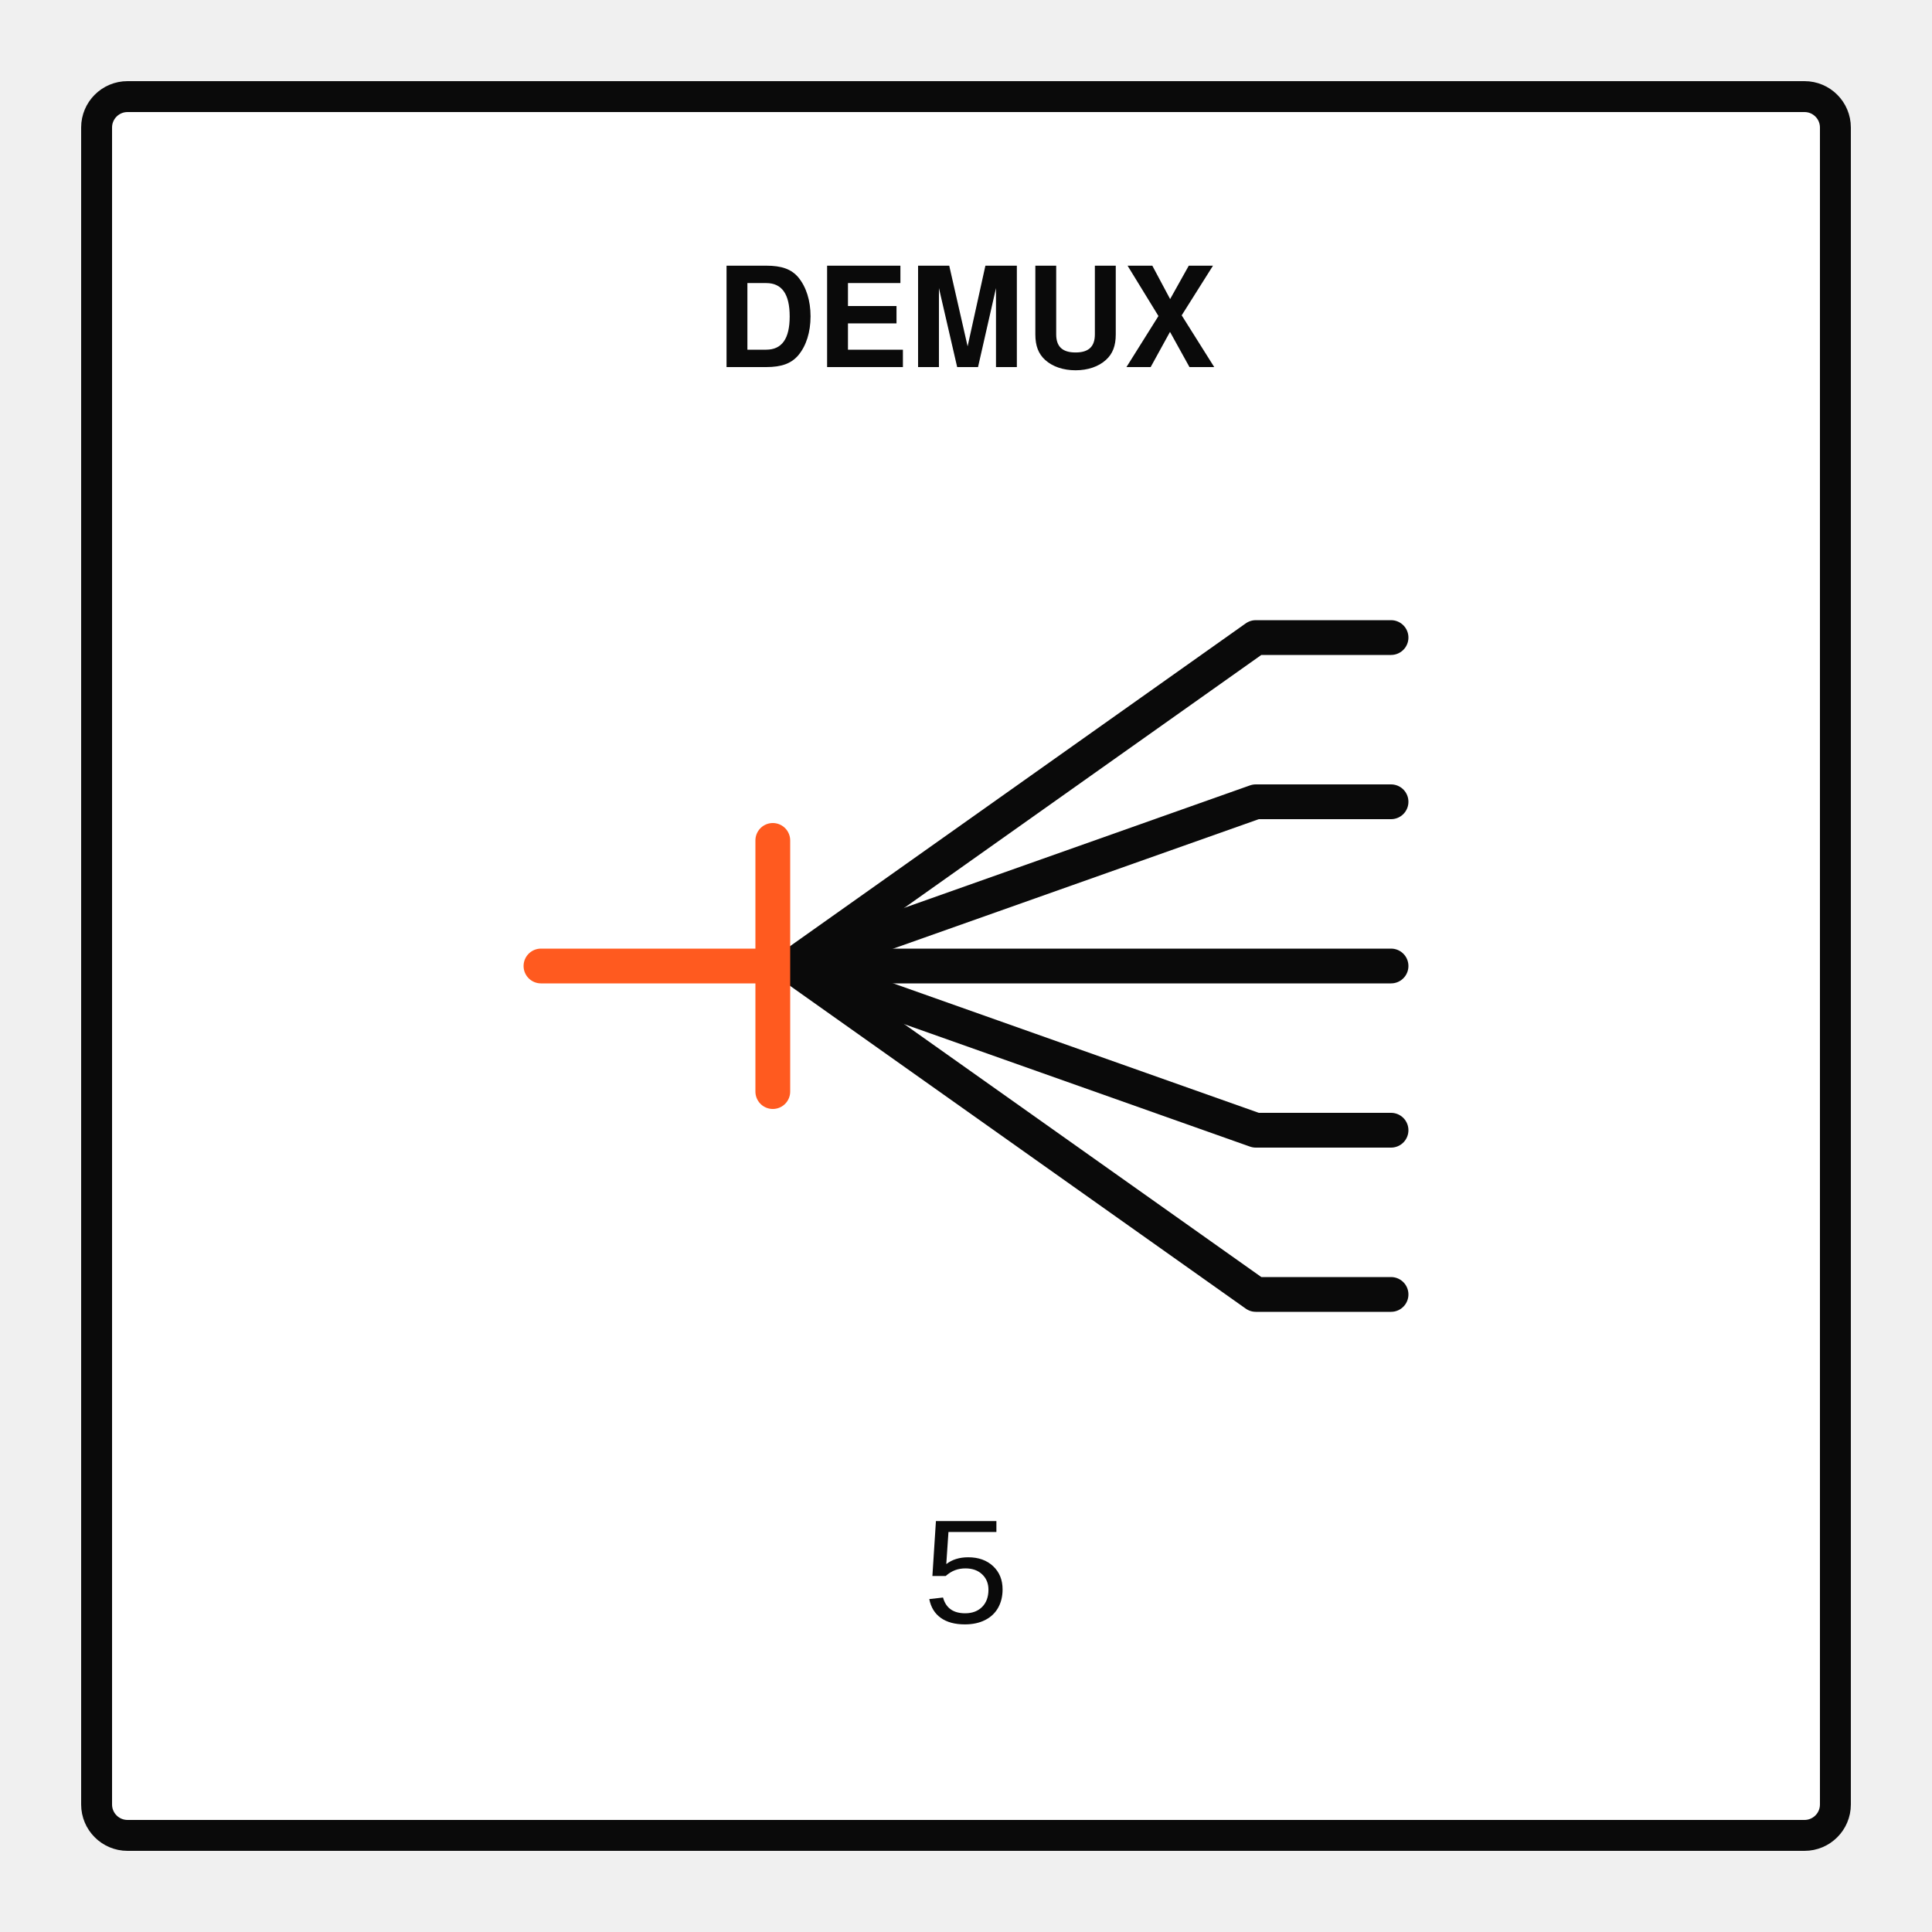
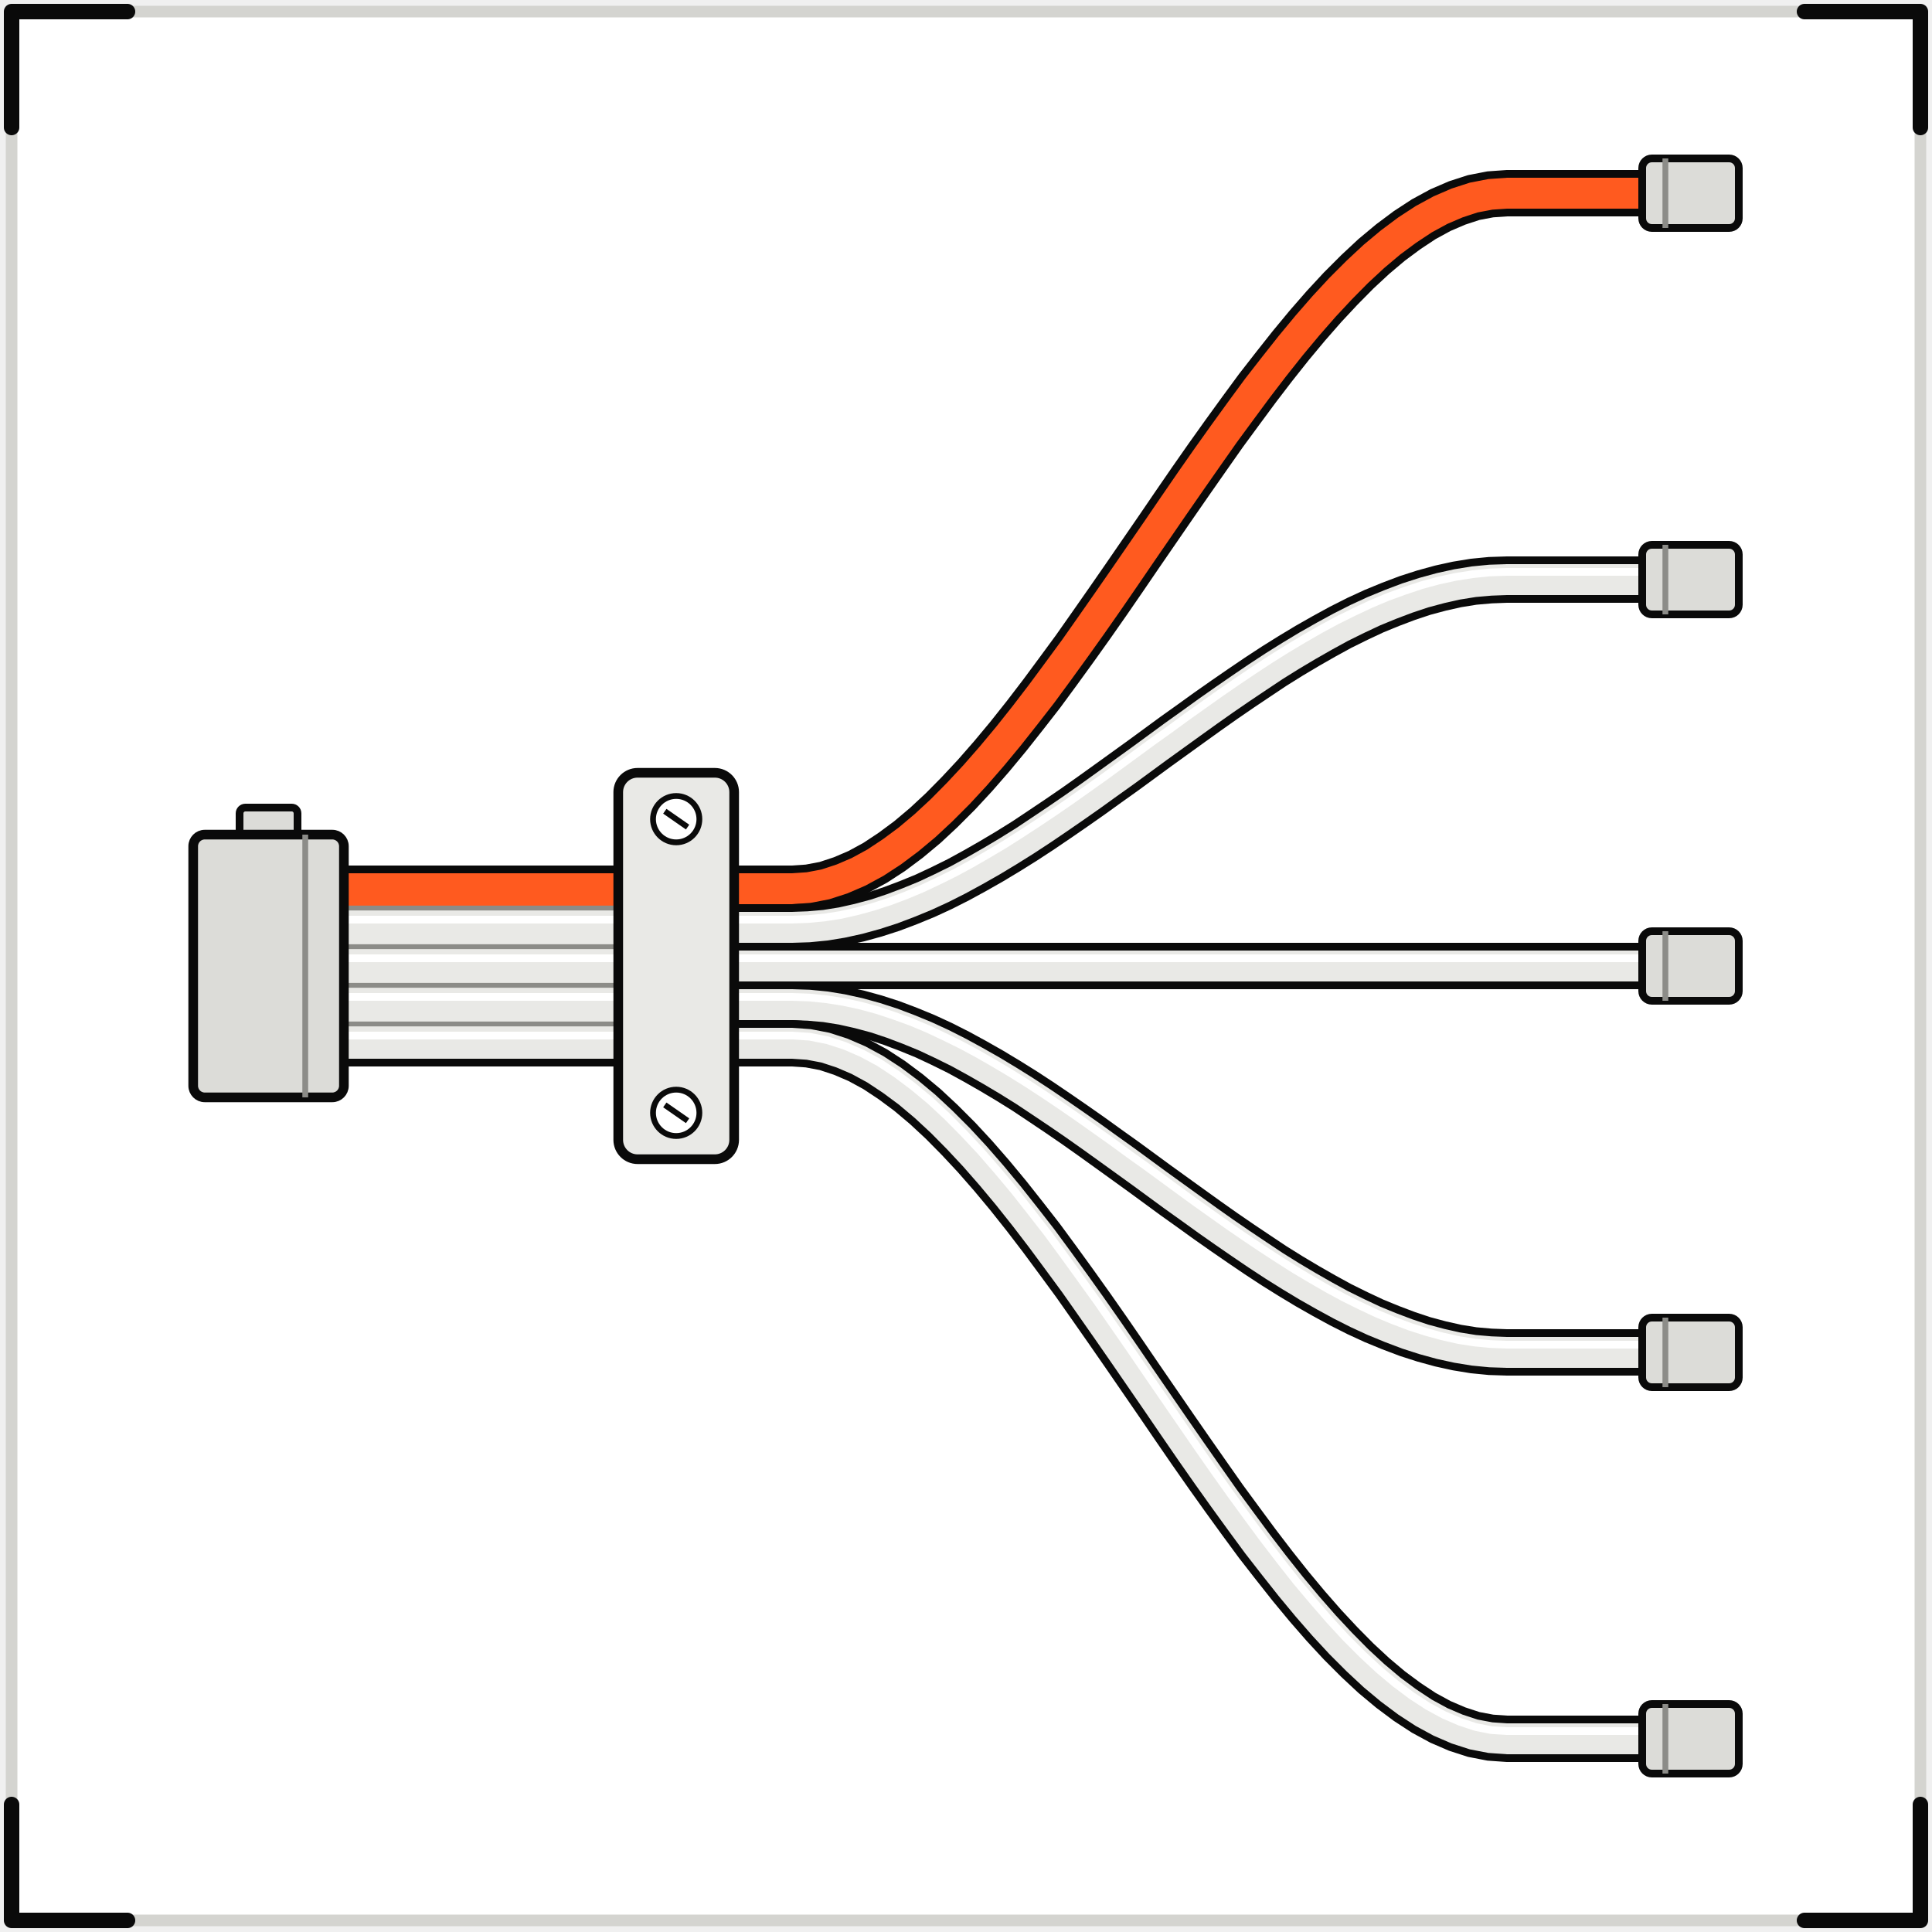
- <svg xmlns="http://www.w3.org/2000/svg" viewBox="0 0 1000 1000" width="1000" height="1000" role="img" aria-labelledby="title desc">
-   <rect x="50" y="50" width="900" height="900" rx="16" fill="#ffffff" stroke="#0a0a0a" stroke-width="16" />
-   <text x="500" y="190" text-anchor="middle" font-family="Helvetica, Arial, sans-serif" font-size="72" font-weight="600" fill="#0a0a0a">DEMUX</text>
-   <g fill="none" stroke="#0a0a0a" stroke-width="18" stroke-linecap="round" stroke-linejoin="round">
-     <g transform="translate(1000 0) scale(-1 1)">
-       <path d="M 280 330 H 350 L 590 500" />
-       <path d="M 280 415 H 350 L 590 500" />
-       <path d="M 280 500 H 350 L 590 500" />
-       <path d="M 280 585 H 350 L 590 500" />
-       <path d="M 280 670 H 350 L 590 500" />
-       <path d="M 600 435 V 565 M 600 500 H 720" stroke="#ff5a1f" />
-     </g>
-   </g>
-   <text x="500" y="840" text-anchor="middle" font-family="'Courier New', monospace" font-size="80" fill="#0a0a0a">5</text>
+ <svg xmlns="http://www.w3.org/2000/svg" viewBox="0 0 1000 1000" width="1000" height="1000" fill="none">
+   <rect x="6" y="6" width="988" height="988" fill="#ffffff" stroke="#d4d4d0" stroke-width="6" />
+   <path d="M6 66V6H66M934 6H994V66M994 934V994H934M66 994H6V934" fill="none" stroke="#0a0a0a" stroke-width="8" stroke-linecap="round" stroke-linejoin="round" />
+   <path d="M900 90 L840 90 L779.9 90 L770.1 90.7 L760.3 92.6 L750.7 95.7 L741.2 99.8 L731.8 104.9 L722.6 110.9 L713.5 117.7 L704.5 125.2 L695.6 133.5 L686.7 142.4 L677.9 151.9 L669.1 162 L660.4 172.5 L651.7 183.5 L642.9 194.8 L634.3 206.5 L625.6 218.5 L616.9 230.7 L608.3 243 L599.7 255.5 L591.1 268.1 L582.5 280.6 L573.9 293.1 L565.3 305.5 L556.7 317.8 L548.2 329.9 L539.6 341.6 L531.1 353.1 L522.6 364.2 L514.1 374.9 L505.6 385.1 L497.2 394.7 L488.8 403.7 L480.5 412.1 L472.2 419.8 L464 426.7 L455.9 432.7 L447.9 438 L440 442.3 L432.3 445.6 L424.7 448.1 L417.3 449.5 L409.9 450 L380 450 L350 450 L350 470 L380 470 L410.1 470 L419.9 469.3 L429.7 467.4 L439.3 464.3 L448.8 460.2 L458.2 455.1 L467.4 449.1 L476.5 442.3 L485.5 434.8 L494.4 426.5 L503.3 417.6 L512.1 408.1 L520.9 398 L529.6 387.5 L538.3 376.5 L547.1 365.2 L555.7 353.5 L564.4 341.5 L573.1 329.3 L581.7 317 L590.3 304.5 L598.9 291.9 L607.5 279.4 L616.1 266.9 L624.7 254.5 L633.3 242.2 L641.8 230.1 L650.4 218.4 L658.9 206.9 L667.4 195.8 L675.9 185.1 L684.4 174.9 L692.8 165.3 L701.2 156.3 L709.5 147.9 L717.8 140.2 L726 133.3 L734.1 127.3 L742.1 122 L750 117.7 L757.7 114.4 L765.3 111.9 L772.7 110.5 L780.1 110 L840 110 L900 110 Z" fill="#e9e9e6" stroke="none" stroke-width="0" stroke-linecap="round" stroke-linejoin="round" />
+   <path d="M900 90 L840 90 L779.9 90 L770.1 90.7 L760.3 92.6 L750.7 95.7 L741.2 99.8 L731.8 104.9 L722.6 110.9 L713.5 117.7 L704.5 125.2 L695.6 133.5 L686.7 142.4 L677.9 151.9 L669.1 162 L660.4 172.5 L651.7 183.5 L642.9 194.8 L634.3 206.5 L625.6 218.5 L616.9 230.7 L608.3 243 L599.7 255.5 L591.1 268.1 L582.5 280.6 L573.9 293.1 L565.3 305.5 L556.7 317.8 L548.2 329.9 L539.6 341.6 L531.1 353.1 L522.6 364.2 L514.1 374.9 L505.6 385.1 L497.2 394.7 L488.8 403.7 L480.5 412.1 L472.2 419.8 L464 426.7 L455.9 432.7 L447.9 438 L440 442.3 L432.3 445.6 L424.7 448.1 L417.3 449.5 L409.9 450 L380 450 L350 450 L350 470 L380 470 L410.1 470 L419.9 469.3 L429.7 467.4 L439.3 464.3 L448.8 460.2 L458.2 455.1 L467.4 449.1 L476.5 442.3 L485.5 434.8 L494.4 426.5 L503.3 417.6 L512.1 408.1 L520.9 398 L529.6 387.5 L538.3 376.5 L547.1 365.2 L555.7 353.5 L564.4 341.5 L573.1 329.3 L581.7 317 L590.3 304.5 L598.9 291.9 L607.5 279.4 L616.1 266.9 L624.7 254.5 L633.3 242.2 L641.8 230.1 L650.4 218.4 L658.9 206.9 L667.4 195.8 L675.9 185.1 L684.4 174.9 L692.8 165.3 L701.2 156.3 L709.5 147.9 L717.8 140.2 L726 133.3 L734.1 127.3 L742.1 122 L750 117.7 L757.7 114.4 L765.3 111.9 L772.7 110.5 L780.1 110 L840 110 L900 110 Z" fill="#ff5a1f" stroke="none" stroke-width="0" stroke-linecap="round" stroke-linejoin="round" />
+   <path d="M900 90 L840 90 L779.9 90 L770.1 90.7 L760.3 92.6 L750.7 95.7 L741.2 99.8 L731.8 104.9 L722.6 110.9 L713.5 117.7 L704.5 125.2 L695.6 133.5 L686.7 142.4 L677.9 151.9 L669.1 162 L660.4 172.5 L651.7 183.5 L642.9 194.8 L634.3 206.5 L625.6 218.5 L616.9 230.7 L608.3 243 L599.7 255.5 L591.1 268.1 L582.5 280.6 L573.9 293.1 L565.3 305.5 L556.7 317.8 L548.2 329.9 L539.6 341.6 L531.1 353.1 L522.6 364.2 L514.1 374.9 L505.6 385.1 L497.2 394.7 L488.8 403.7 L480.5 412.1 L472.2 419.8 L464 426.7 L455.9 432.7 L447.9 438 L440 442.3 L432.3 445.6 L424.7 448.1 L417.3 449.5 L409.9 450 L380 450 L350 450" fill="none" stroke="#0a0a0a" stroke-width="4" stroke-linecap="round" stroke-linejoin="round" />
+   <path d="M900 110 L840 110 L780.1 110 L772.7 110.5 L765.3 111.9 L757.7 114.4 L750 117.7 L742.1 122 L734.1 127.3 L726 133.3 L717.8 140.2 L709.5 147.9 L701.2 156.3 L692.8 165.3 L684.4 174.9 L675.9 185.1 L667.4 195.8 L658.9 206.9 L650.4 218.4 L641.8 230.1 L633.3 242.2 L624.7 254.5 L616.1 266.9 L607.5 279.4 L598.9 291.9 L590.3 304.5 L581.7 317 L573.1 329.3 L564.4 341.5 L555.7 353.5 L547.1 365.2 L538.3 376.5 L529.6 387.5 L520.9 398 L512.1 408.1 L503.3 417.6 L494.4 426.5 L485.5 434.8 L476.5 442.3 L467.4 449.1 L458.2 455.1 L448.8 460.2 L439.3 464.3 L429.7 467.4 L419.9 469.3 L410.1 470 L380 470 L350 470" fill="none" stroke="#0a0a0a" stroke-width="4" stroke-linecap="round" stroke-linejoin="round" />
+   <path d="M900 290 L840 290 L780 290 L770.7 290.3 L761.5 291.2 L752.3 292.7 L743.2 294.7 L734.1 297.2 L725.1 300.1 L716.1 303.5 L707.1 307.2 L698.2 311.3 L689.3 315.8 L680.5 320.6 L671.7 325.6 L662.9 330.9 L654.1 336.4 L645.4 342.1 L636.7 348 L628 354 L619.3 360.1 L610.7 366.3 L602 372.5 L593.4 378.8 L584.8 385.1 L576.2 391.3 L567.6 397.5 L559.1 403.6 L550.6 409.6 L542 415.5 L533.5 421.2 L525.1 426.8 L516.6 432.1 L508.2 437.1 L499.8 441.9 L491.4 446.5 L483.1 450.6 L474.8 454.5 L466.5 457.9 L458.3 461 L450.2 463.7 L442 465.9 L434 467.7 L425.9 469 L417.9 469.7 L409.9 470 L380 470 L350 470 L350 490 L380 490 L410.1 490 L419.3 489.7 L428.5 488.8 L437.7 487.3 L446.8 485.3 L455.9 482.8 L464.9 479.9 L473.9 476.5 L482.9 472.8 L491.8 468.7 L500.7 464.2 L509.5 459.4 L518.3 454.4 L527.1 449.1 L535.9 443.6 L544.6 437.9 L553.3 432 L562 426 L570.7 419.9 L579.3 413.7 L588 407.5 L596.6 401.2 L605.2 394.9 L613.8 388.7 L622.4 382.5 L630.9 376.4 L639.4 370.4 L648 364.5 L656.5 358.8 L664.9 353.2 L673.4 347.9 L681.8 342.9 L690.2 338.1 L698.6 333.5 L706.9 329.4 L715.2 325.5 L723.5 322.1 L731.7 319 L739.8 316.3 L748 314.1 L756 312.3 L764.1 311 L772.1 310.3 L780 310 L840 310 L900 310 Z" fill="#e9e9e6" stroke="none" stroke-width="0" stroke-linecap="round" stroke-linejoin="round" />
+   <path d="M900 296 L840 296 L780 296 L771.1 296.3 L762.3 297.2 L753.4 298.6 L744.6 300.5 L735.8 302.9 L727.1 305.8 L718.3 309 L709.5 312.7 L700.8 316.8 L692.1 321.1 L683.4 325.8 L674.7 330.8 L666 336 L657.4 341.4 L648.7 347.1 L640.1 352.9 L631.4 358.9 L622.8 365 L614.2 371.1 L605.6 377.4 L596.9 383.6 L588.3 389.9 L579.7 396.2 L571.2 402.4 L562.6 408.5 L554 414.6 L545.4 420.5 L536.9 426.2 L528.3 431.8 L519.8 437.2 L511.2 442.3 L502.7 447.2 L494.2 451.8 L485.7 456 L477.2 460 L468.8 463.5 L460.3 466.7 L451.9 469.4 L443.5 471.7 L435.1 473.6 L426.7 474.9 L418.3 475.7 L410 476 L380 476 L350 476" fill="none" stroke="#ffffff" stroke-width="4" stroke-linecap="round" stroke-linejoin="round" />
+   <path d="M900 290 L840 290 L780 290 L770.7 290.3 L761.5 291.2 L752.3 292.7 L743.2 294.7 L734.1 297.2 L725.1 300.1 L716.1 303.5 L707.1 307.2 L698.2 311.3 L689.3 315.8 L680.5 320.6 L671.7 325.6 L662.9 330.9 L654.1 336.4 L645.4 342.1 L636.7 348 L628 354 L619.3 360.1 L610.7 366.3 L602 372.5 L593.4 378.8 L584.8 385.1 L576.2 391.3 L567.6 397.5 L559.1 403.6 L550.6 409.6 L542 415.5 L533.5 421.2 L525.1 426.8 L516.6 432.1 L508.2 437.1 L499.8 441.9 L491.4 446.5 L483.1 450.6 L474.8 454.5 L466.5 457.9 L458.3 461 L450.2 463.7 L442 465.9 L434 467.7 L425.9 469 L417.9 469.7 L409.9 470 L380 470 L350 470" fill="none" stroke="#0a0a0a" stroke-width="4" stroke-linecap="round" stroke-linejoin="round" />
+   <path d="M900 310 L840 310 L780 310 L772.1 310.3 L764.1 311 L756 312.3 L748 314.1 L739.8 316.3 L731.7 319 L723.5 322.1 L715.2 325.5 L706.9 329.4 L698.6 333.5 L690.2 338.1 L681.8 342.9 L673.4 347.9 L664.9 353.2 L656.5 358.8 L648 364.5 L639.4 370.4 L630.9 376.4 L622.4 382.5 L613.8 388.7 L605.2 394.9 L596.6 401.2 L588 407.5 L579.3 413.7 L570.7 419.9 L562 426 L553.3 432 L544.6 437.9 L535.9 443.6 L527.1 449.1 L518.3 454.4 L509.5 459.4 L500.7 464.2 L491.8 468.7 L482.9 472.8 L473.9 476.5 L464.9 479.9 L455.9 482.8 L446.8 485.3 L437.7 487.3 L428.5 488.8 L419.3 489.7 L410.1 490 L380 490 L350 490" fill="none" stroke="#0a0a0a" stroke-width="4" stroke-linecap="round" stroke-linejoin="round" />
+   <path d="M900 490 L840 490 L780 490 L771.4 490 L762.8 490 L754.2 490 L745.6 490 L737 490 L728.4 490 L719.8 490 L711.2 490 L702.6 490 L694 490 L685.3 490 L676.7 490 L668.1 490 L659.5 490 L650.9 490 L642.3 490 L633.7 490 L625.1 490 L616.5 490 L607.9 490 L599.3 490 L590.7 490 L582.1 490 L573.5 490 L564.9 490 L556.3 490 L547.7 490 L539.1 490 L530.5 490 L521.9 490 L513.3 490 L504.7 490 L496 490 L487.4 490 L478.8 490 L470.2 490 L461.6 490 L453 490 L444.4 490 L435.8 490 L427.2 490 L418.6 490 L410 490 L380 490 L350 490 L350 510 L380 510 L410 510 L418.6 510 L427.2 510 L435.8 510 L444.4 510 L453 510 L461.6 510 L470.2 510 L478.8 510 L487.4 510 L496 510 L504.7 510 L513.3 510 L521.9 510 L530.5 510 L539.1 510 L547.7 510 L556.3 510 L564.9 510 L573.5 510 L582.1 510 L590.7 510 L599.3 510 L607.9 510 L616.5 510 L625.1 510 L633.7 510 L642.3 510 L650.9 510 L659.5 510 L668.1 510 L676.7 510 L685.3 510 L694 510 L702.6 510 L711.2 510 L719.8 510 L728.4 510 L737 510 L745.6 510 L754.2 510 L762.8 510 L771.4 510 L780 510 L840 510 L900 510 Z" fill="#e9e9e6" stroke="none" stroke-width="0" stroke-linecap="round" stroke-linejoin="round" />
+   <path d="M900 496 L840 496 L780 496 L771.4 496 L762.8 496 L754.2 496 L745.6 496 L737 496 L728.4 496 L719.8 496 L711.2 496 L702.6 496 L694 496 L685.3 496 L676.7 496 L668.1 496 L659.5 496 L650.9 496 L642.3 496 L633.7 496 L625.1 496 L616.5 496 L607.9 496 L599.3 496 L590.7 496 L582.1 496 L573.5 496 L564.9 496 L556.3 496 L547.7 496 L539.1 496 L530.5 496 L521.9 496 L513.3 496 L504.7 496 L496 496 L487.4 496 L478.8 496 L470.2 496 L461.6 496 L453 496 L444.4 496 L435.8 496 L427.2 496 L418.6 496 L410 496 L380 496 L350 496" fill="none" stroke="#ffffff" stroke-width="4" stroke-linecap="round" stroke-linejoin="round" />
+   <path d="M900 490 L840 490 L780 490 L771.4 490 L762.8 490 L754.2 490 L745.6 490 L737 490 L728.4 490 L719.8 490 L711.2 490 L702.6 490 L694 490 L685.3 490 L676.7 490 L668.1 490 L659.5 490 L650.9 490 L642.3 490 L633.7 490 L625.1 490 L616.5 490 L607.9 490 L599.3 490 L590.7 490 L582.1 490 L573.5 490 L564.9 490 L556.3 490 L547.7 490 L539.1 490 L530.5 490 L521.9 490 L513.3 490 L504.7 490 L496 490 L487.4 490 L478.8 490 L470.2 490 L461.6 490 L453 490 L444.4 490 L435.8 490 L427.2 490 L418.6 490 L410 490 L380 490 L350 490" fill="none" stroke="#0a0a0a" stroke-width="4" stroke-linecap="round" stroke-linejoin="round" />
+   <path d="M900 510 L840 510 L780 510 L771.4 510 L762.8 510 L754.2 510 L745.6 510 L737 510 L728.4 510 L719.8 510 L711.2 510 L702.6 510 L694 510 L685.3 510 L676.7 510 L668.1 510 L659.5 510 L650.9 510 L642.3 510 L633.7 510 L625.1 510 L616.5 510 L607.9 510 L599.3 510 L590.7 510 L582.1 510 L573.5 510 L564.9 510 L556.3 510 L547.7 510 L539.1 510 L530.5 510 L521.9 510 L513.3 510 L504.7 510 L496 510 L487.4 510 L478.8 510 L470.2 510 L461.6 510 L453 510 L444.4 510 L435.8 510 L427.2 510 L418.6 510 L410 510 L380 510 L350 510" fill="none" stroke="#0a0a0a" stroke-width="4" stroke-linecap="round" stroke-linejoin="round" />
+   <path d="M900 690 L840 690 L780 690 L772.1 689.7 L764.1 689 L756 687.7 L748 685.9 L739.8 683.7 L731.7 681 L723.5 677.9 L715.2 674.5 L706.9 670.6 L698.6 666.5 L690.2 661.9 L681.8 657.1 L673.4 652.1 L664.9 646.8 L656.5 641.2 L648 635.5 L639.4 629.6 L630.9 623.6 L622.4 617.5 L613.8 611.3 L605.2 605.1 L596.6 598.8 L588 592.5 L579.3 586.3 L570.7 580.1 L562 574 L553.3 568 L544.6 562.1 L535.9 556.4 L527.1 550.9 L518.3 545.6 L509.5 540.6 L500.7 535.8 L491.8 531.3 L482.9 527.2 L473.9 523.5 L464.9 520.1 L455.9 517.2 L446.8 514.7 L437.7 512.7 L428.5 511.2 L419.3 510.3 L410.1 510 L380 510 L350 510 L350 530 L380 530 L409.9 530 L417.9 530.3 L425.9 531 L434 532.3 L442 534.1 L450.2 536.3 L458.3 539 L466.5 542.1 L474.8 545.5 L483.1 549.4 L491.4 553.5 L499.8 558.1 L508.2 562.9 L516.6 567.9 L525.1 573.2 L533.5 578.8 L542 584.5 L550.6 590.4 L559.1 596.4 L567.6 602.5 L576.2 608.7 L584.8 614.9 L593.4 621.2 L602 627.5 L610.7 633.7 L619.3 639.9 L628 646 L636.7 652 L645.4 657.9 L654.1 663.6 L662.9 669.1 L671.7 674.4 L680.5 679.4 L689.3 684.2 L698.2 688.7 L707.1 692.8 L716.1 696.5 L725.1 699.9 L734.1 702.8 L743.2 705.3 L752.3 707.3 L761.5 708.8 L770.7 709.7 L780 710 L840 710 L900 710 Z" fill="#e9e9e6" stroke="none" stroke-width="0" stroke-linecap="round" stroke-linejoin="round" />
+   <path d="M900 696 L840 696 L780 696 L771.7 695.7 L763.3 694.9 L754.9 693.6 L746.5 691.7 L738.1 689.4 L729.7 686.7 L721.2 683.5 L712.8 680 L704.3 676 L695.8 671.8 L687.3 667.2 L678.8 662.3 L670.2 657.2 L661.7 651.8 L653.1 646.2 L644.6 640.5 L636 634.6 L627.4 628.5 L618.8 622.4 L610.3 616.2 L601.7 609.9 L593.1 603.6 L584.4 597.4 L575.8 591.1 L567.2 585 L558.6 578.9 L549.9 572.9 L541.3 567.1 L532.6 561.4 L524 556 L515.3 550.8 L506.6 545.8 L497.9 541.1 L489.2 536.8 L480.5 532.7 L471.7 529 L462.9 525.8 L454.2 522.9 L445.4 520.5 L436.6 518.6 L427.7 517.2 L418.9 516.3 L410 516 L380 516 L350 516" fill="none" stroke="#ffffff" stroke-width="4" stroke-linecap="round" stroke-linejoin="round" />
+   <path d="M900 690 L840 690 L780 690 L772.1 689.7 L764.1 689 L756 687.7 L748 685.9 L739.8 683.7 L731.7 681 L723.5 677.9 L715.2 674.5 L706.9 670.6 L698.6 666.5 L690.2 661.9 L681.8 657.1 L673.4 652.1 L664.9 646.8 L656.5 641.2 L648 635.5 L639.4 629.6 L630.9 623.6 L622.4 617.5 L613.8 611.3 L605.2 605.1 L596.6 598.8 L588 592.5 L579.3 586.3 L570.7 580.1 L562 574 L553.3 568 L544.6 562.1 L535.9 556.4 L527.1 550.9 L518.3 545.6 L509.5 540.6 L500.7 535.8 L491.8 531.3 L482.9 527.2 L473.9 523.5 L464.9 520.1 L455.9 517.2 L446.8 514.7 L437.7 512.7 L428.5 511.2 L419.3 510.3 L410.1 510 L380 510 L350 510" fill="none" stroke="#0a0a0a" stroke-width="4" stroke-linecap="round" stroke-linejoin="round" />
+   <path d="M900 710 L840 710 L780 710 L770.7 709.7 L761.5 708.8 L752.3 707.3 L743.2 705.3 L734.1 702.8 L725.1 699.9 L716.1 696.5 L707.1 692.8 L698.2 688.7 L689.3 684.2 L680.5 679.4 L671.7 674.4 L662.9 669.1 L654.1 663.6 L645.4 657.9 L636.7 652 L628 646 L619.3 639.9 L610.7 633.7 L602 627.5 L593.4 621.2 L584.8 614.9 L576.2 608.7 L567.6 602.5 L559.1 596.4 L550.6 590.4 L542 584.5 L533.5 578.8 L525.1 573.2 L516.6 567.9 L508.2 562.9 L499.8 558.1 L491.4 553.5 L483.1 549.4 L474.8 545.5 L466.5 542.1 L458.3 539 L450.2 536.3 L442 534.1 L434 532.3 L425.9 531 L417.9 530.3 L409.9 530 L380 530 L350 530" fill="none" stroke="#0a0a0a" stroke-width="4" stroke-linecap="round" stroke-linejoin="round" />
+   <path d="M900 890 L840 890 L780.1 890 L772.7 889.5 L765.3 888.1 L757.7 885.6 L750 882.3 L742.1 878 L734.1 872.7 L726 866.7 L717.8 859.8 L709.5 852.1 L701.2 843.7 L692.8 834.7 L684.4 825.1 L675.9 814.9 L667.4 804.2 L658.9 793.1 L650.4 781.6 L641.8 769.9 L633.3 757.8 L624.7 745.5 L616.1 733.1 L607.5 720.6 L598.9 708.1 L590.3 695.5 L581.7 683 L573.1 670.7 L564.4 658.5 L555.7 646.5 L547.1 634.8 L538.3 623.5 L529.6 612.5 L520.9 602 L512.1 591.9 L503.3 582.4 L494.4 573.5 L485.5 565.2 L476.5 557.7 L467.4 550.9 L458.2 544.9 L448.8 539.8 L439.3 535.7 L429.7 532.6 L419.9 530.7 L410.1 530 L380 530 L350 530 L350 550 L380 550 L409.9 550 L417.3 550.5 L424.7 551.9 L432.3 554.4 L440 557.7 L447.9 562 L455.9 567.3 L464 573.3 L472.2 580.2 L480.5 587.9 L488.8 596.3 L497.2 605.3 L505.6 614.9 L514.1 625.1 L522.6 635.8 L531.1 646.9 L539.6 658.4 L548.2 670.1 L556.7 682.2 L565.3 694.5 L573.9 706.9 L582.5 719.4 L591.1 731.9 L599.7 744.5 L608.3 757 L616.9 769.3 L625.6 781.5 L634.3 793.5 L642.9 805.2 L651.7 816.5 L660.4 827.5 L669.1 838 L677.9 848.1 L686.7 857.6 L695.6 866.5 L704.5 874.8 L713.5 882.3 L722.6 889.1 L731.8 895.1 L741.2 900.2 L750.7 904.3 L760.3 907.4 L770.1 909.3 L779.9 910 L840 910 L900 910 Z" fill="#e9e9e6" stroke="none" stroke-width="0" stroke-linecap="round" stroke-linejoin="round" />
+   <path d="M900 896 L840 896 L780 896 L771.9 895.5 L763.8 893.9 L755.6 891.2 L747.3 887.6 L739 883.1 L730.7 877.7 L722.3 871.4 L713.8 864.3 L705.3 856.4 L696.8 847.9 L688.3 838.7 L679.8 828.9 L671.2 818.7 L662.7 807.9 L654.1 796.7 L645.6 785.2 L637 773.4 L628.4 761.3 L619.8 749 L611.2 736.5 L602.6 724 L594 711.5 L585.4 698.9 L576.8 686.5 L568.2 674.1 L559.5 662 L550.9 650.1 L542.3 638.4 L533.6 627.2 L525 616.3 L516.3 605.9 L507.6 595.9 L498.9 586.6 L490.2 577.8 L481.5 569.7 L472.7 562.4 L463.9 555.8 L455.1 550 L446.2 545.2 L437.2 541.3 L428.2 538.4 L419.1 536.6 L410.1 536 L380 536 L350 536" fill="none" stroke="#ffffff" stroke-width="4" stroke-linecap="round" stroke-linejoin="round" />
+   <path d="M900 890 L840 890 L780.1 890 L772.7 889.5 L765.3 888.1 L757.7 885.6 L750 882.3 L742.1 878 L734.1 872.7 L726 866.7 L717.8 859.8 L709.5 852.1 L701.2 843.7 L692.8 834.7 L684.4 825.1 L675.9 814.9 L667.4 804.2 L658.9 793.1 L650.4 781.6 L641.8 769.9 L633.3 757.8 L624.7 745.5 L616.1 733.1 L607.5 720.6 L598.9 708.1 L590.3 695.5 L581.7 683 L573.1 670.7 L564.4 658.5 L555.7 646.5 L547.1 634.8 L538.3 623.5 L529.6 612.5 L520.9 602 L512.1 591.9 L503.3 582.4 L494.4 573.5 L485.5 565.2 L476.5 557.7 L467.4 550.9 L458.2 544.9 L448.8 539.8 L439.3 535.7 L429.7 532.6 L419.9 530.7 L410.1 530 L380 530 L350 530" fill="none" stroke="#0a0a0a" stroke-width="4" stroke-linecap="round" stroke-linejoin="round" />
+   <path d="M900 910 L840 910 L779.9 910 L770.1 909.3 L760.3 907.4 L750.7 904.3 L741.2 900.2 L731.8 895.1 L722.6 889.1 L713.5 882.3 L704.5 874.8 L695.6 866.5 L686.7 857.6 L677.9 848.1 L669.1 838 L660.4 827.5 L651.7 816.5 L642.9 805.2 L634.3 793.5 L625.6 781.5 L616.9 769.3 L608.3 757 L599.7 744.5 L591.1 731.9 L582.5 719.4 L573.9 706.9 L565.3 694.5 L556.7 682.2 L548.2 670.1 L539.6 658.4 L531.1 646.9 L522.6 635.8 L514.1 625.1 L505.6 614.9 L497.2 605.3 L488.8 596.3 L480.5 587.9 L472.2 580.2 L464 573.3 L455.9 567.3 L447.9 562 L440 557.7 L432.3 554.4 L424.7 551.9 L417.3 550.5 L409.9 550 L380 550 L350 550" fill="none" stroke="#0a0a0a" stroke-width="4" stroke-linecap="round" stroke-linejoin="round" />
+   <path d="M352 450 L172 450 L172 550 L352 550 Z" fill="#e9e9e6" stroke="none" stroke-width="0" stroke-linecap="round" stroke-linejoin="round" />
+   <path d="M352 450 L172 450 L172 470 L352 470 Z" fill="#ff5a1f" stroke="none" stroke-width="0" stroke-linecap="round" stroke-linejoin="round" />
+   <path d="M352 476 L172 476" fill="none" stroke="#ffffff" stroke-width="4" stroke-linecap="round" stroke-linejoin="round" />
+   <path d="M352 496 L172 496" fill="none" stroke="#ffffff" stroke-width="4" stroke-linecap="round" stroke-linejoin="round" />
+   <path d="M352 516 L172 516" fill="none" stroke="#ffffff" stroke-width="4" stroke-linecap="round" stroke-linejoin="round" />
+   <path d="M352 536 L172 536" fill="none" stroke="#ffffff" stroke-width="4" stroke-linecap="round" stroke-linejoin="round" />
+   <path d="M352 470 L172 470" fill="none" stroke="#8c8c88" stroke-width="2.5" stroke-linecap="round" stroke-linejoin="round" />
+   <path d="M352 490 L172 490" fill="none" stroke="#8c8c88" stroke-width="2.5" stroke-linecap="round" stroke-linejoin="round" />
+   <path d="M352 510 L172 510" fill="none" stroke="#8c8c88" stroke-width="2.5" stroke-linecap="round" stroke-linejoin="round" />
+   <path d="M352 530 L172 530" fill="none" stroke="#8c8c88" stroke-width="2.5" stroke-linecap="round" stroke-linejoin="round" />
+   <path d="M352 450 L172 450" fill="none" stroke="#0a0a0a" stroke-width="4" stroke-linecap="round" stroke-linejoin="round" />
+   <path d="M352 550 L172 550" fill="none" stroke="#0a0a0a" stroke-width="4" stroke-linecap="round" stroke-linejoin="round" />
+   <rect x="850" y="82" width="50" height="36" rx="5" fill="#dcdcd8" stroke="#0a0a0a" stroke-width="4" />
+   <line x1="862" y1="82" x2="862" y2="118" stroke="#8c8c88" stroke-width="3" stroke-linecap="butt" />
+   <rect x="850" y="282" width="50" height="36" rx="5" fill="#dcdcd8" stroke="#0a0a0a" stroke-width="4" />
+   <line x1="862" y1="282" x2="862" y2="318" stroke="#8c8c88" stroke-width="3" stroke-linecap="butt" />
+   <rect x="850" y="482" width="50" height="36" rx="5" fill="#dcdcd8" stroke="#0a0a0a" stroke-width="4" />
+   <line x1="862" y1="482" x2="862" y2="518" stroke="#8c8c88" stroke-width="3" stroke-linecap="butt" />
+   <rect x="850" y="682" width="50" height="36" rx="5" fill="#dcdcd8" stroke="#0a0a0a" stroke-width="4" />
+   <line x1="862" y1="682" x2="862" y2="718" stroke="#8c8c88" stroke-width="3" stroke-linecap="butt" />
+   <rect x="850" y="882" width="50" height="36" rx="5" fill="#dcdcd8" stroke="#0a0a0a" stroke-width="4" />
+   <line x1="862" y1="882" x2="862" y2="918" stroke="#8c8c88" stroke-width="3" stroke-linecap="butt" />
+   <rect x="320" y="400" width="60" height="200" rx="10" fill="#e9e9e6" stroke="#0a0a0a" stroke-width="5" />
+   <circle cx="350" cy="424" r="12" fill="#ffffff" stroke="#0a0a0a" stroke-width="3" />
+   <line x1="344.1" y1="419.9" x2="355.9" y2="428.1" stroke="#0a0a0a" stroke-width="3" stroke-linecap="butt" />
+   <circle cx="350" cy="576" r="12" fill="#ffffff" stroke="#0a0a0a" stroke-width="3" />
+   <line x1="344.1" y1="571.9" x2="355.9" y2="580.1" stroke="#0a0a0a" stroke-width="3" stroke-linecap="butt" />
+   <rect x="124" y="418" width="30" height="18" rx="3" fill="#dcdcd8" stroke="#0a0a0a" stroke-width="4" />
+   <rect x="100" y="432" width="78" height="136" rx="6" fill="#dcdcd8" stroke="#0a0a0a" stroke-width="5" />
+   <line x1="158" y1="432" x2="158" y2="568" stroke="#8c8c88" stroke-width="3" stroke-linecap="butt" />
</svg>
